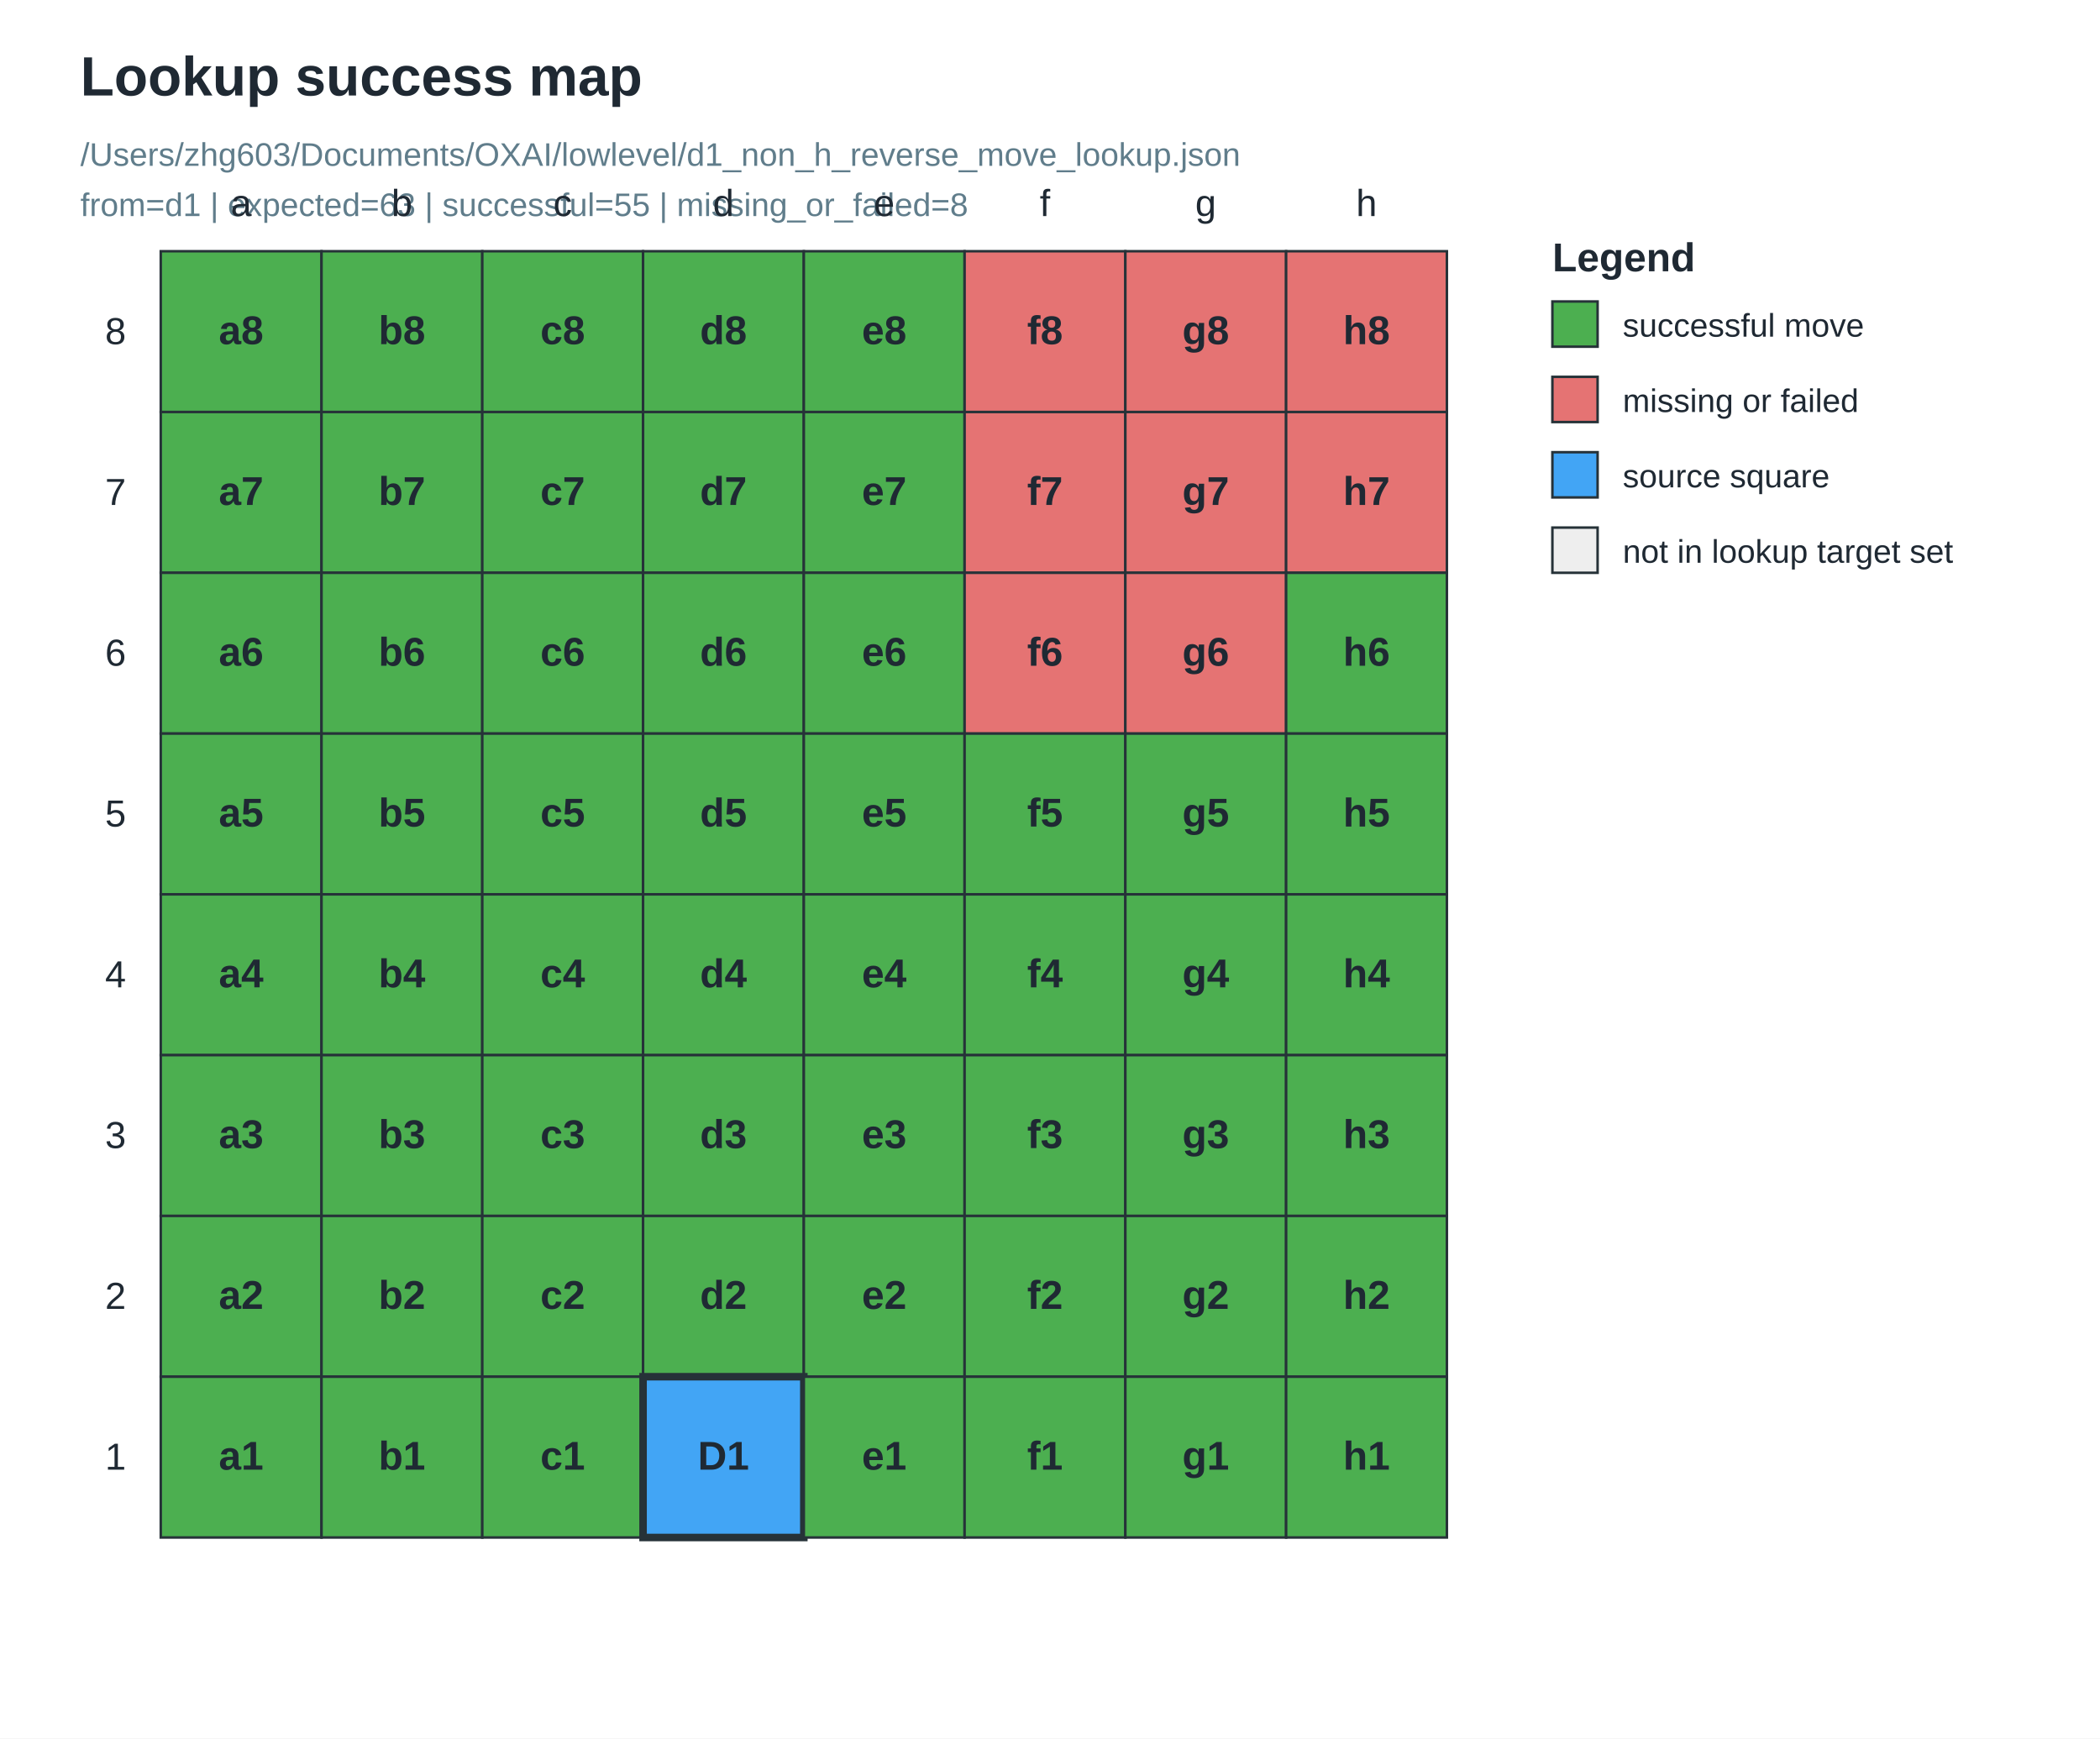
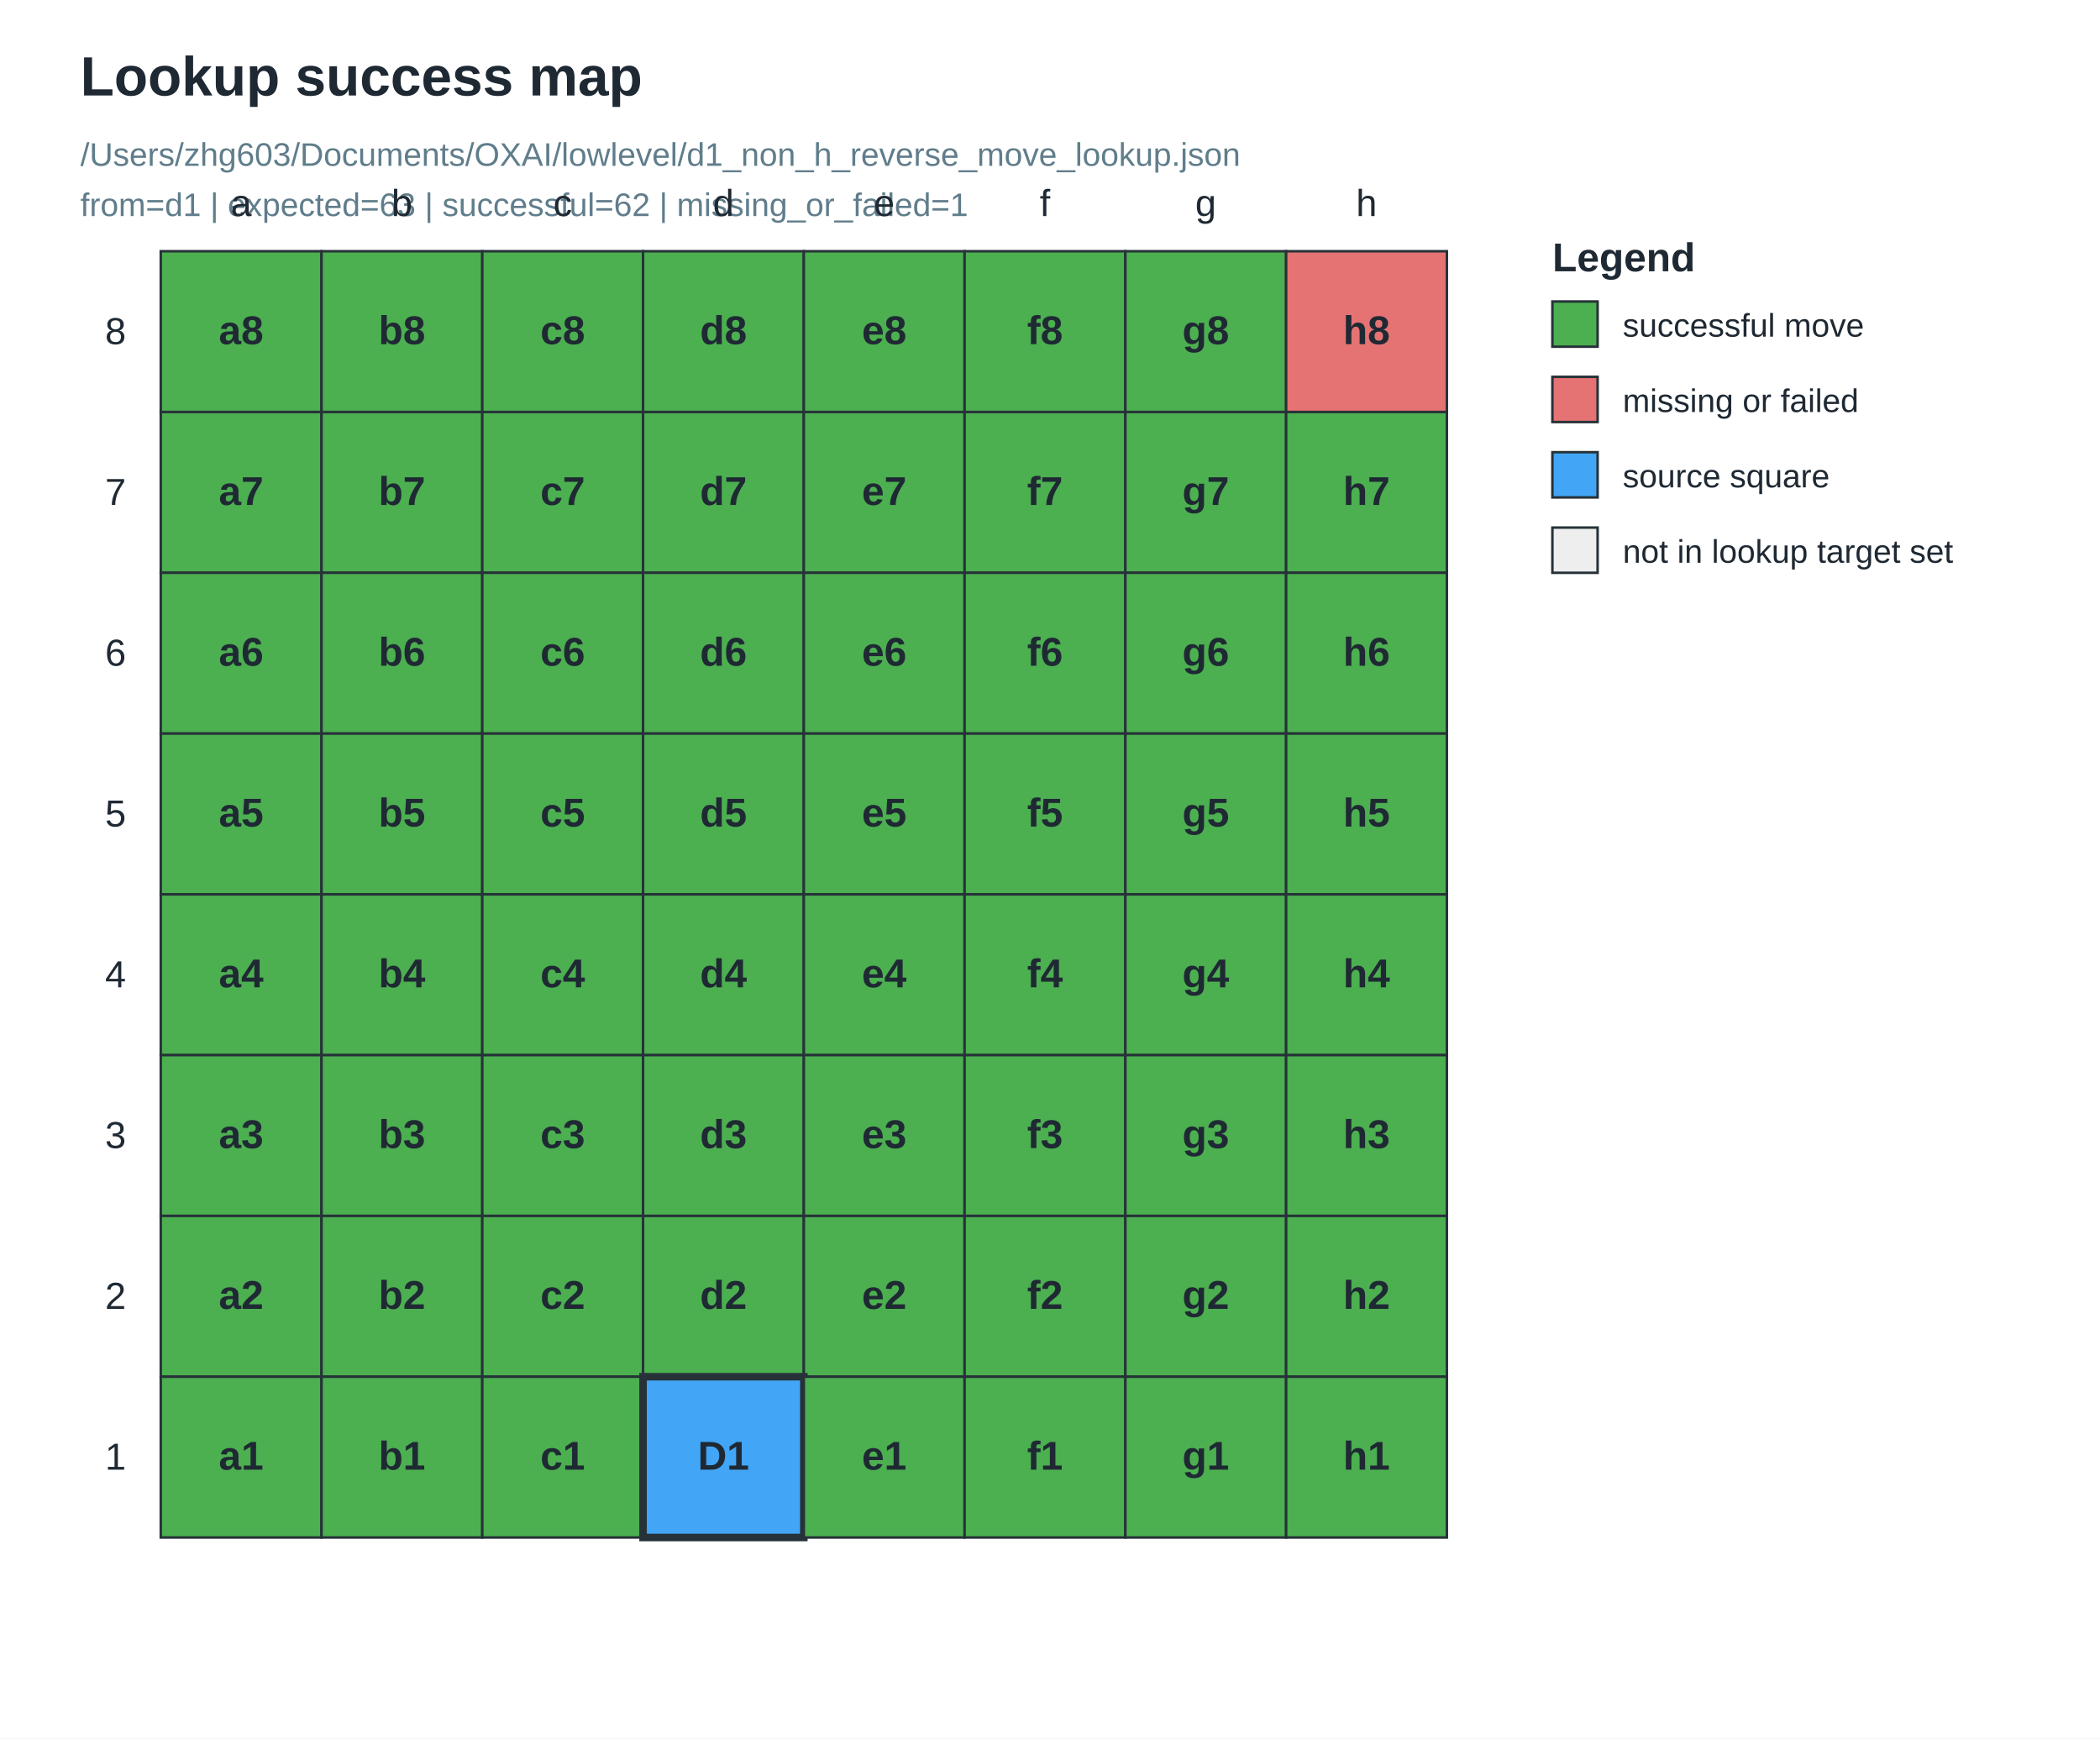
<svg xmlns="http://www.w3.org/2000/svg" width="836" height="692" viewBox="0 0 836 692">
  <rect width="100%" height="100%" fill="white" />
  <text x="32" y="38" font-family="Arial, sans-serif" font-size="22" font-weight="700" fill="#1f2933">Lookup success map</text>
  <text x="32" y="66" font-family="Arial, sans-serif" font-size="13" fill="#607d8b">/Users/zhg603/Documents/OXAI/lowlevel/d1_non_h_reverse_move_lookup.json</text>
-   <text x="32" y="86" font-family="Arial, sans-serif" font-size="13" fill="#607d8b">from=d1 | expected=63 | successful=55 | missing_or_failed=8</text>
+   <text x="32" y="86" font-family="Arial, sans-serif" font-size="13" fill="#607d8b">from=d1 | expected=63 | successful=62 | missing_or_failed=1</text>
  <text x="96.0" y="86" text-anchor="middle" font-family="Arial, sans-serif" font-size="15" fill="#1f2933">a</text>
  <text x="160.0" y="86" text-anchor="middle" font-family="Arial, sans-serif" font-size="15" fill="#1f2933">b</text>
  <text x="224.0" y="86" text-anchor="middle" font-family="Arial, sans-serif" font-size="15" fill="#1f2933">c</text>
  <text x="288.0" y="86" text-anchor="middle" font-family="Arial, sans-serif" font-size="15" fill="#1f2933">d</text>
  <text x="352.0" y="86" text-anchor="middle" font-family="Arial, sans-serif" font-size="15" fill="#1f2933">e</text>
  <text x="416.0" y="86" text-anchor="middle" font-family="Arial, sans-serif" font-size="15" fill="#1f2933">f</text>
  <text x="480.0" y="86" text-anchor="middle" font-family="Arial, sans-serif" font-size="15" fill="#1f2933">g</text>
  <text x="544.0" y="86" text-anchor="middle" font-family="Arial, sans-serif" font-size="15" fill="#1f2933">h</text>
  <text x="46" y="137.0" text-anchor="middle" font-family="Arial, sans-serif" font-size="15" fill="#1f2933">8</text>
  <text x="46" y="201.0" text-anchor="middle" font-family="Arial, sans-serif" font-size="15" fill="#1f2933">7</text>
  <text x="46" y="265.0" text-anchor="middle" font-family="Arial, sans-serif" font-size="15" fill="#1f2933">6</text>
  <text x="46" y="329.0" text-anchor="middle" font-family="Arial, sans-serif" font-size="15" fill="#1f2933">5</text>
  <text x="46" y="393.0" text-anchor="middle" font-family="Arial, sans-serif" font-size="15" fill="#1f2933">4</text>
  <text x="46" y="457.0" text-anchor="middle" font-family="Arial, sans-serif" font-size="15" fill="#1f2933">3</text>
  <text x="46" y="521.0" text-anchor="middle" font-family="Arial, sans-serif" font-size="15" fill="#1f2933">2</text>
  <text x="46" y="585.0" text-anchor="middle" font-family="Arial, sans-serif" font-size="15" fill="#1f2933">1</text>
  <rect x="64" y="100" width="64" height="64" fill="#4caf50" stroke="#263238" stroke-width="1">
</rect>
  <text x="96.0" y="137.0" text-anchor="middle" font-family="Arial, sans-serif" font-size="16" font-weight="700" fill="#1f2933">a8</text>
  <rect x="128" y="100" width="64" height="64" fill="#4caf50" stroke="#263238" stroke-width="1">
</rect>
  <text x="160.0" y="137.0" text-anchor="middle" font-family="Arial, sans-serif" font-size="16" font-weight="700" fill="#1f2933">b8</text>
  <rect x="192" y="100" width="64" height="64" fill="#4caf50" stroke="#263238" stroke-width="1">
</rect>
  <text x="224.0" y="137.0" text-anchor="middle" font-family="Arial, sans-serif" font-size="16" font-weight="700" fill="#1f2933">c8</text>
  <rect x="256" y="100" width="64" height="64" fill="#4caf50" stroke="#263238" stroke-width="1">
</rect>
  <text x="288.0" y="137.0" text-anchor="middle" font-family="Arial, sans-serif" font-size="16" font-weight="700" fill="#1f2933">d8</text>
  <rect x="320" y="100" width="64" height="64" fill="#4caf50" stroke="#263238" stroke-width="1">
</rect>
  <text x="352.0" y="137.0" text-anchor="middle" font-family="Arial, sans-serif" font-size="16" font-weight="700" fill="#1f2933">e8</text>
-   <rect x="384" y="100" width="64" height="64" fill="#e57373" stroke="#263238" stroke-width="1">
+   <rect x="384" y="100" width="64" height="64" fill="#4caf50" stroke="#263238" stroke-width="1">
</rect>
  <text x="416.0" y="137.0" text-anchor="middle" font-family="Arial, sans-serif" font-size="16" font-weight="700" fill="#1f2933">f8</text>
-   <rect x="448" y="100" width="64" height="64" fill="#e57373" stroke="#263238" stroke-width="1">
+   <rect x="448" y="100" width="64" height="64" fill="#4caf50" stroke="#263238" stroke-width="1">
</rect>
  <text x="480.0" y="137.0" text-anchor="middle" font-family="Arial, sans-serif" font-size="16" font-weight="700" fill="#1f2933">g8</text>
  <rect x="512" y="100" width="64" height="64" fill="#e57373" stroke="#263238" stroke-width="1">
</rect>
  <text x="544.0" y="137.0" text-anchor="middle" font-family="Arial, sans-serif" font-size="16" font-weight="700" fill="#1f2933">h8</text>
  <rect x="64" y="164" width="64" height="64" fill="#4caf50" stroke="#263238" stroke-width="1">
</rect>
  <text x="96.0" y="201.0" text-anchor="middle" font-family="Arial, sans-serif" font-size="16" font-weight="700" fill="#1f2933">a7</text>
  <rect x="128" y="164" width="64" height="64" fill="#4caf50" stroke="#263238" stroke-width="1">
</rect>
  <text x="160.0" y="201.0" text-anchor="middle" font-family="Arial, sans-serif" font-size="16" font-weight="700" fill="#1f2933">b7</text>
  <rect x="192" y="164" width="64" height="64" fill="#4caf50" stroke="#263238" stroke-width="1">
</rect>
  <text x="224.0" y="201.0" text-anchor="middle" font-family="Arial, sans-serif" font-size="16" font-weight="700" fill="#1f2933">c7</text>
  <rect x="256" y="164" width="64" height="64" fill="#4caf50" stroke="#263238" stroke-width="1">
</rect>
  <text x="288.0" y="201.0" text-anchor="middle" font-family="Arial, sans-serif" font-size="16" font-weight="700" fill="#1f2933">d7</text>
  <rect x="320" y="164" width="64" height="64" fill="#4caf50" stroke="#263238" stroke-width="1">
</rect>
  <text x="352.0" y="201.0" text-anchor="middle" font-family="Arial, sans-serif" font-size="16" font-weight="700" fill="#1f2933">e7</text>
-   <rect x="384" y="164" width="64" height="64" fill="#e57373" stroke="#263238" stroke-width="1">
+   <rect x="384" y="164" width="64" height="64" fill="#4caf50" stroke="#263238" stroke-width="1">
</rect>
  <text x="416.0" y="201.0" text-anchor="middle" font-family="Arial, sans-serif" font-size="16" font-weight="700" fill="#1f2933">f7</text>
-   <rect x="448" y="164" width="64" height="64" fill="#e57373" stroke="#263238" stroke-width="1">
+   <rect x="448" y="164" width="64" height="64" fill="#4caf50" stroke="#263238" stroke-width="1">
</rect>
  <text x="480.0" y="201.0" text-anchor="middle" font-family="Arial, sans-serif" font-size="16" font-weight="700" fill="#1f2933">g7</text>
-   <rect x="512" y="164" width="64" height="64" fill="#e57373" stroke="#263238" stroke-width="1">
+   <rect x="512" y="164" width="64" height="64" fill="#4caf50" stroke="#263238" stroke-width="1">
</rect>
  <text x="544.0" y="201.0" text-anchor="middle" font-family="Arial, sans-serif" font-size="16" font-weight="700" fill="#1f2933">h7</text>
  <rect x="64" y="228" width="64" height="64" fill="#4caf50" stroke="#263238" stroke-width="1">
</rect>
  <text x="96.0" y="265.0" text-anchor="middle" font-family="Arial, sans-serif" font-size="16" font-weight="700" fill="#1f2933">a6</text>
  <rect x="128" y="228" width="64" height="64" fill="#4caf50" stroke="#263238" stroke-width="1">
</rect>
  <text x="160.0" y="265.0" text-anchor="middle" font-family="Arial, sans-serif" font-size="16" font-weight="700" fill="#1f2933">b6</text>
  <rect x="192" y="228" width="64" height="64" fill="#4caf50" stroke="#263238" stroke-width="1">
</rect>
  <text x="224.0" y="265.0" text-anchor="middle" font-family="Arial, sans-serif" font-size="16" font-weight="700" fill="#1f2933">c6</text>
  <rect x="256" y="228" width="64" height="64" fill="#4caf50" stroke="#263238" stroke-width="1">
</rect>
  <text x="288.0" y="265.0" text-anchor="middle" font-family="Arial, sans-serif" font-size="16" font-weight="700" fill="#1f2933">d6</text>
  <rect x="320" y="228" width="64" height="64" fill="#4caf50" stroke="#263238" stroke-width="1">
</rect>
  <text x="352.0" y="265.0" text-anchor="middle" font-family="Arial, sans-serif" font-size="16" font-weight="700" fill="#1f2933">e6</text>
-   <rect x="384" y="228" width="64" height="64" fill="#e57373" stroke="#263238" stroke-width="1">
+   <rect x="384" y="228" width="64" height="64" fill="#4caf50" stroke="#263238" stroke-width="1">
</rect>
  <text x="416.0" y="265.0" text-anchor="middle" font-family="Arial, sans-serif" font-size="16" font-weight="700" fill="#1f2933">f6</text>
-   <rect x="448" y="228" width="64" height="64" fill="#e57373" stroke="#263238" stroke-width="1">
+   <rect x="448" y="228" width="64" height="64" fill="#4caf50" stroke="#263238" stroke-width="1">
</rect>
  <text x="480.0" y="265.0" text-anchor="middle" font-family="Arial, sans-serif" font-size="16" font-weight="700" fill="#1f2933">g6</text>
  <rect x="512" y="228" width="64" height="64" fill="#4caf50" stroke="#263238" stroke-width="1">
</rect>
  <text x="544.0" y="265.0" text-anchor="middle" font-family="Arial, sans-serif" font-size="16" font-weight="700" fill="#1f2933">h6</text>
  <rect x="64" y="292" width="64" height="64" fill="#4caf50" stroke="#263238" stroke-width="1">
</rect>
  <text x="96.0" y="329.0" text-anchor="middle" font-family="Arial, sans-serif" font-size="16" font-weight="700" fill="#1f2933">a5</text>
  <rect x="128" y="292" width="64" height="64" fill="#4caf50" stroke="#263238" stroke-width="1">
</rect>
  <text x="160.0" y="329.0" text-anchor="middle" font-family="Arial, sans-serif" font-size="16" font-weight="700" fill="#1f2933">b5</text>
  <rect x="192" y="292" width="64" height="64" fill="#4caf50" stroke="#263238" stroke-width="1">
</rect>
  <text x="224.0" y="329.0" text-anchor="middle" font-family="Arial, sans-serif" font-size="16" font-weight="700" fill="#1f2933">c5</text>
  <rect x="256" y="292" width="64" height="64" fill="#4caf50" stroke="#263238" stroke-width="1">
</rect>
  <text x="288.0" y="329.0" text-anchor="middle" font-family="Arial, sans-serif" font-size="16" font-weight="700" fill="#1f2933">d5</text>
  <rect x="320" y="292" width="64" height="64" fill="#4caf50" stroke="#263238" stroke-width="1">
</rect>
  <text x="352.0" y="329.0" text-anchor="middle" font-family="Arial, sans-serif" font-size="16" font-weight="700" fill="#1f2933">e5</text>
  <rect x="384" y="292" width="64" height="64" fill="#4caf50" stroke="#263238" stroke-width="1">
</rect>
  <text x="416.0" y="329.0" text-anchor="middle" font-family="Arial, sans-serif" font-size="16" font-weight="700" fill="#1f2933">f5</text>
  <rect x="448" y="292" width="64" height="64" fill="#4caf50" stroke="#263238" stroke-width="1">
</rect>
  <text x="480.0" y="329.0" text-anchor="middle" font-family="Arial, sans-serif" font-size="16" font-weight="700" fill="#1f2933">g5</text>
  <rect x="512" y="292" width="64" height="64" fill="#4caf50" stroke="#263238" stroke-width="1">
</rect>
  <text x="544.0" y="329.0" text-anchor="middle" font-family="Arial, sans-serif" font-size="16" font-weight="700" fill="#1f2933">h5</text>
  <rect x="64" y="356" width="64" height="64" fill="#4caf50" stroke="#263238" stroke-width="1">
</rect>
  <text x="96.0" y="393.0" text-anchor="middle" font-family="Arial, sans-serif" font-size="16" font-weight="700" fill="#1f2933">a4</text>
  <rect x="128" y="356" width="64" height="64" fill="#4caf50" stroke="#263238" stroke-width="1">
</rect>
  <text x="160.0" y="393.0" text-anchor="middle" font-family="Arial, sans-serif" font-size="16" font-weight="700" fill="#1f2933">b4</text>
  <rect x="192" y="356" width="64" height="64" fill="#4caf50" stroke="#263238" stroke-width="1">
</rect>
  <text x="224.0" y="393.0" text-anchor="middle" font-family="Arial, sans-serif" font-size="16" font-weight="700" fill="#1f2933">c4</text>
  <rect x="256" y="356" width="64" height="64" fill="#4caf50" stroke="#263238" stroke-width="1">
</rect>
  <text x="288.0" y="393.0" text-anchor="middle" font-family="Arial, sans-serif" font-size="16" font-weight="700" fill="#1f2933">d4</text>
  <rect x="320" y="356" width="64" height="64" fill="#4caf50" stroke="#263238" stroke-width="1">
</rect>
  <text x="352.0" y="393.0" text-anchor="middle" font-family="Arial, sans-serif" font-size="16" font-weight="700" fill="#1f2933">e4</text>
  <rect x="384" y="356" width="64" height="64" fill="#4caf50" stroke="#263238" stroke-width="1">
</rect>
  <text x="416.0" y="393.0" text-anchor="middle" font-family="Arial, sans-serif" font-size="16" font-weight="700" fill="#1f2933">f4</text>
  <rect x="448" y="356" width="64" height="64" fill="#4caf50" stroke="#263238" stroke-width="1">
</rect>
  <text x="480.0" y="393.0" text-anchor="middle" font-family="Arial, sans-serif" font-size="16" font-weight="700" fill="#1f2933">g4</text>
  <rect x="512" y="356" width="64" height="64" fill="#4caf50" stroke="#263238" stroke-width="1">
</rect>
  <text x="544.0" y="393.0" text-anchor="middle" font-family="Arial, sans-serif" font-size="16" font-weight="700" fill="#1f2933">h4</text>
  <rect x="64" y="420" width="64" height="64" fill="#4caf50" stroke="#263238" stroke-width="1">
</rect>
  <text x="96.0" y="457.0" text-anchor="middle" font-family="Arial, sans-serif" font-size="16" font-weight="700" fill="#1f2933">a3</text>
  <rect x="128" y="420" width="64" height="64" fill="#4caf50" stroke="#263238" stroke-width="1">
</rect>
  <text x="160.0" y="457.0" text-anchor="middle" font-family="Arial, sans-serif" font-size="16" font-weight="700" fill="#1f2933">b3</text>
  <rect x="192" y="420" width="64" height="64" fill="#4caf50" stroke="#263238" stroke-width="1">
</rect>
  <text x="224.0" y="457.0" text-anchor="middle" font-family="Arial, sans-serif" font-size="16" font-weight="700" fill="#1f2933">c3</text>
  <rect x="256" y="420" width="64" height="64" fill="#4caf50" stroke="#263238" stroke-width="1">
</rect>
  <text x="288.0" y="457.0" text-anchor="middle" font-family="Arial, sans-serif" font-size="16" font-weight="700" fill="#1f2933">d3</text>
  <rect x="320" y="420" width="64" height="64" fill="#4caf50" stroke="#263238" stroke-width="1">
</rect>
  <text x="352.0" y="457.0" text-anchor="middle" font-family="Arial, sans-serif" font-size="16" font-weight="700" fill="#1f2933">e3</text>
  <rect x="384" y="420" width="64" height="64" fill="#4caf50" stroke="#263238" stroke-width="1">
</rect>
  <text x="416.0" y="457.0" text-anchor="middle" font-family="Arial, sans-serif" font-size="16" font-weight="700" fill="#1f2933">f3</text>
  <rect x="448" y="420" width="64" height="64" fill="#4caf50" stroke="#263238" stroke-width="1">
</rect>
  <text x="480.0" y="457.0" text-anchor="middle" font-family="Arial, sans-serif" font-size="16" font-weight="700" fill="#1f2933">g3</text>
  <rect x="512" y="420" width="64" height="64" fill="#4caf50" stroke="#263238" stroke-width="1">
</rect>
  <text x="544.0" y="457.0" text-anchor="middle" font-family="Arial, sans-serif" font-size="16" font-weight="700" fill="#1f2933">h3</text>
  <rect x="64" y="484" width="64" height="64" fill="#4caf50" stroke="#263238" stroke-width="1">
</rect>
  <text x="96.0" y="521.0" text-anchor="middle" font-family="Arial, sans-serif" font-size="16" font-weight="700" fill="#1f2933">a2</text>
  <rect x="128" y="484" width="64" height="64" fill="#4caf50" stroke="#263238" stroke-width="1">
</rect>
  <text x="160.0" y="521.0" text-anchor="middle" font-family="Arial, sans-serif" font-size="16" font-weight="700" fill="#1f2933">b2</text>
  <rect x="192" y="484" width="64" height="64" fill="#4caf50" stroke="#263238" stroke-width="1">
</rect>
  <text x="224.0" y="521.0" text-anchor="middle" font-family="Arial, sans-serif" font-size="16" font-weight="700" fill="#1f2933">c2</text>
  <rect x="256" y="484" width="64" height="64" fill="#4caf50" stroke="#263238" stroke-width="1">
</rect>
  <text x="288.0" y="521.0" text-anchor="middle" font-family="Arial, sans-serif" font-size="16" font-weight="700" fill="#1f2933">d2</text>
  <rect x="320" y="484" width="64" height="64" fill="#4caf50" stroke="#263238" stroke-width="1">
</rect>
  <text x="352.0" y="521.0" text-anchor="middle" font-family="Arial, sans-serif" font-size="16" font-weight="700" fill="#1f2933">e2</text>
  <rect x="384" y="484" width="64" height="64" fill="#4caf50" stroke="#263238" stroke-width="1">
</rect>
  <text x="416.0" y="521.0" text-anchor="middle" font-family="Arial, sans-serif" font-size="16" font-weight="700" fill="#1f2933">f2</text>
  <rect x="448" y="484" width="64" height="64" fill="#4caf50" stroke="#263238" stroke-width="1">
</rect>
  <text x="480.0" y="521.0" text-anchor="middle" font-family="Arial, sans-serif" font-size="16" font-weight="700" fill="#1f2933">g2</text>
  <rect x="512" y="484" width="64" height="64" fill="#4caf50" stroke="#263238" stroke-width="1">
</rect>
  <text x="544.0" y="521.0" text-anchor="middle" font-family="Arial, sans-serif" font-size="16" font-weight="700" fill="#1f2933">h2</text>
  <rect x="64" y="548" width="64" height="64" fill="#4caf50" stroke="#263238" stroke-width="1">
</rect>
  <text x="96.0" y="585.0" text-anchor="middle" font-family="Arial, sans-serif" font-size="16" font-weight="700" fill="#1f2933">a1</text>
  <rect x="128" y="548" width="64" height="64" fill="#4caf50" stroke="#263238" stroke-width="1">
</rect>
  <text x="160.0" y="585.0" text-anchor="middle" font-family="Arial, sans-serif" font-size="16" font-weight="700" fill="#1f2933">b1</text>
  <rect x="192" y="548" width="64" height="64" fill="#4caf50" stroke="#263238" stroke-width="1">
</rect>
  <text x="224.0" y="585.0" text-anchor="middle" font-family="Arial, sans-serif" font-size="16" font-weight="700" fill="#1f2933">c1</text>
  <rect x="256" y="548" width="64" height="64" fill="#42a5f5" stroke="#263238" stroke-width="3">
</rect>
  <text x="288.0" y="585.0" text-anchor="middle" font-family="Arial, sans-serif" font-size="16" font-weight="700" fill="#1f2933">D1</text>
  <rect x="320" y="548" width="64" height="64" fill="#4caf50" stroke="#263238" stroke-width="1">
</rect>
  <text x="352.0" y="585.0" text-anchor="middle" font-family="Arial, sans-serif" font-size="16" font-weight="700" fill="#1f2933">e1</text>
  <rect x="384" y="548" width="64" height="64" fill="#4caf50" stroke="#263238" stroke-width="1">
</rect>
  <text x="416.0" y="585.0" text-anchor="middle" font-family="Arial, sans-serif" font-size="16" font-weight="700" fill="#1f2933">f1</text>
  <rect x="448" y="548" width="64" height="64" fill="#4caf50" stroke="#263238" stroke-width="1">
</rect>
  <text x="480.0" y="585.0" text-anchor="middle" font-family="Arial, sans-serif" font-size="16" font-weight="700" fill="#1f2933">g1</text>
  <rect x="512" y="548" width="64" height="64" fill="#4caf50" stroke="#263238" stroke-width="1">
</rect>
  <text x="544.0" y="585.0" text-anchor="middle" font-family="Arial, sans-serif" font-size="16" font-weight="700" fill="#1f2933">h1</text>
  <text x="618" y="108" font-family="Arial, sans-serif" font-size="16" font-weight="700" fill="#1f2933">Legend</text>
  <rect x="618" y="120" width="18" height="18" fill="#4caf50" stroke="#263238" stroke-width="1" />
  <text x="646" y="134" font-family="Arial, sans-serif" font-size="13" fill="#1f2933">successful move</text>
  <rect x="618" y="150" width="18" height="18" fill="#e57373" stroke="#263238" stroke-width="1" />
  <text x="646" y="164" font-family="Arial, sans-serif" font-size="13" fill="#1f2933">missing or failed</text>
  <rect x="618" y="180" width="18" height="18" fill="#42a5f5" stroke="#263238" stroke-width="1" />
  <text x="646" y="194" font-family="Arial, sans-serif" font-size="13" fill="#1f2933">source square</text>
  <rect x="618" y="210" width="18" height="18" fill="#eeeeee" stroke="#263238" stroke-width="1" />
  <text x="646" y="224" font-family="Arial, sans-serif" font-size="13" fill="#1f2933">not in lookup target set</text>
</svg>
